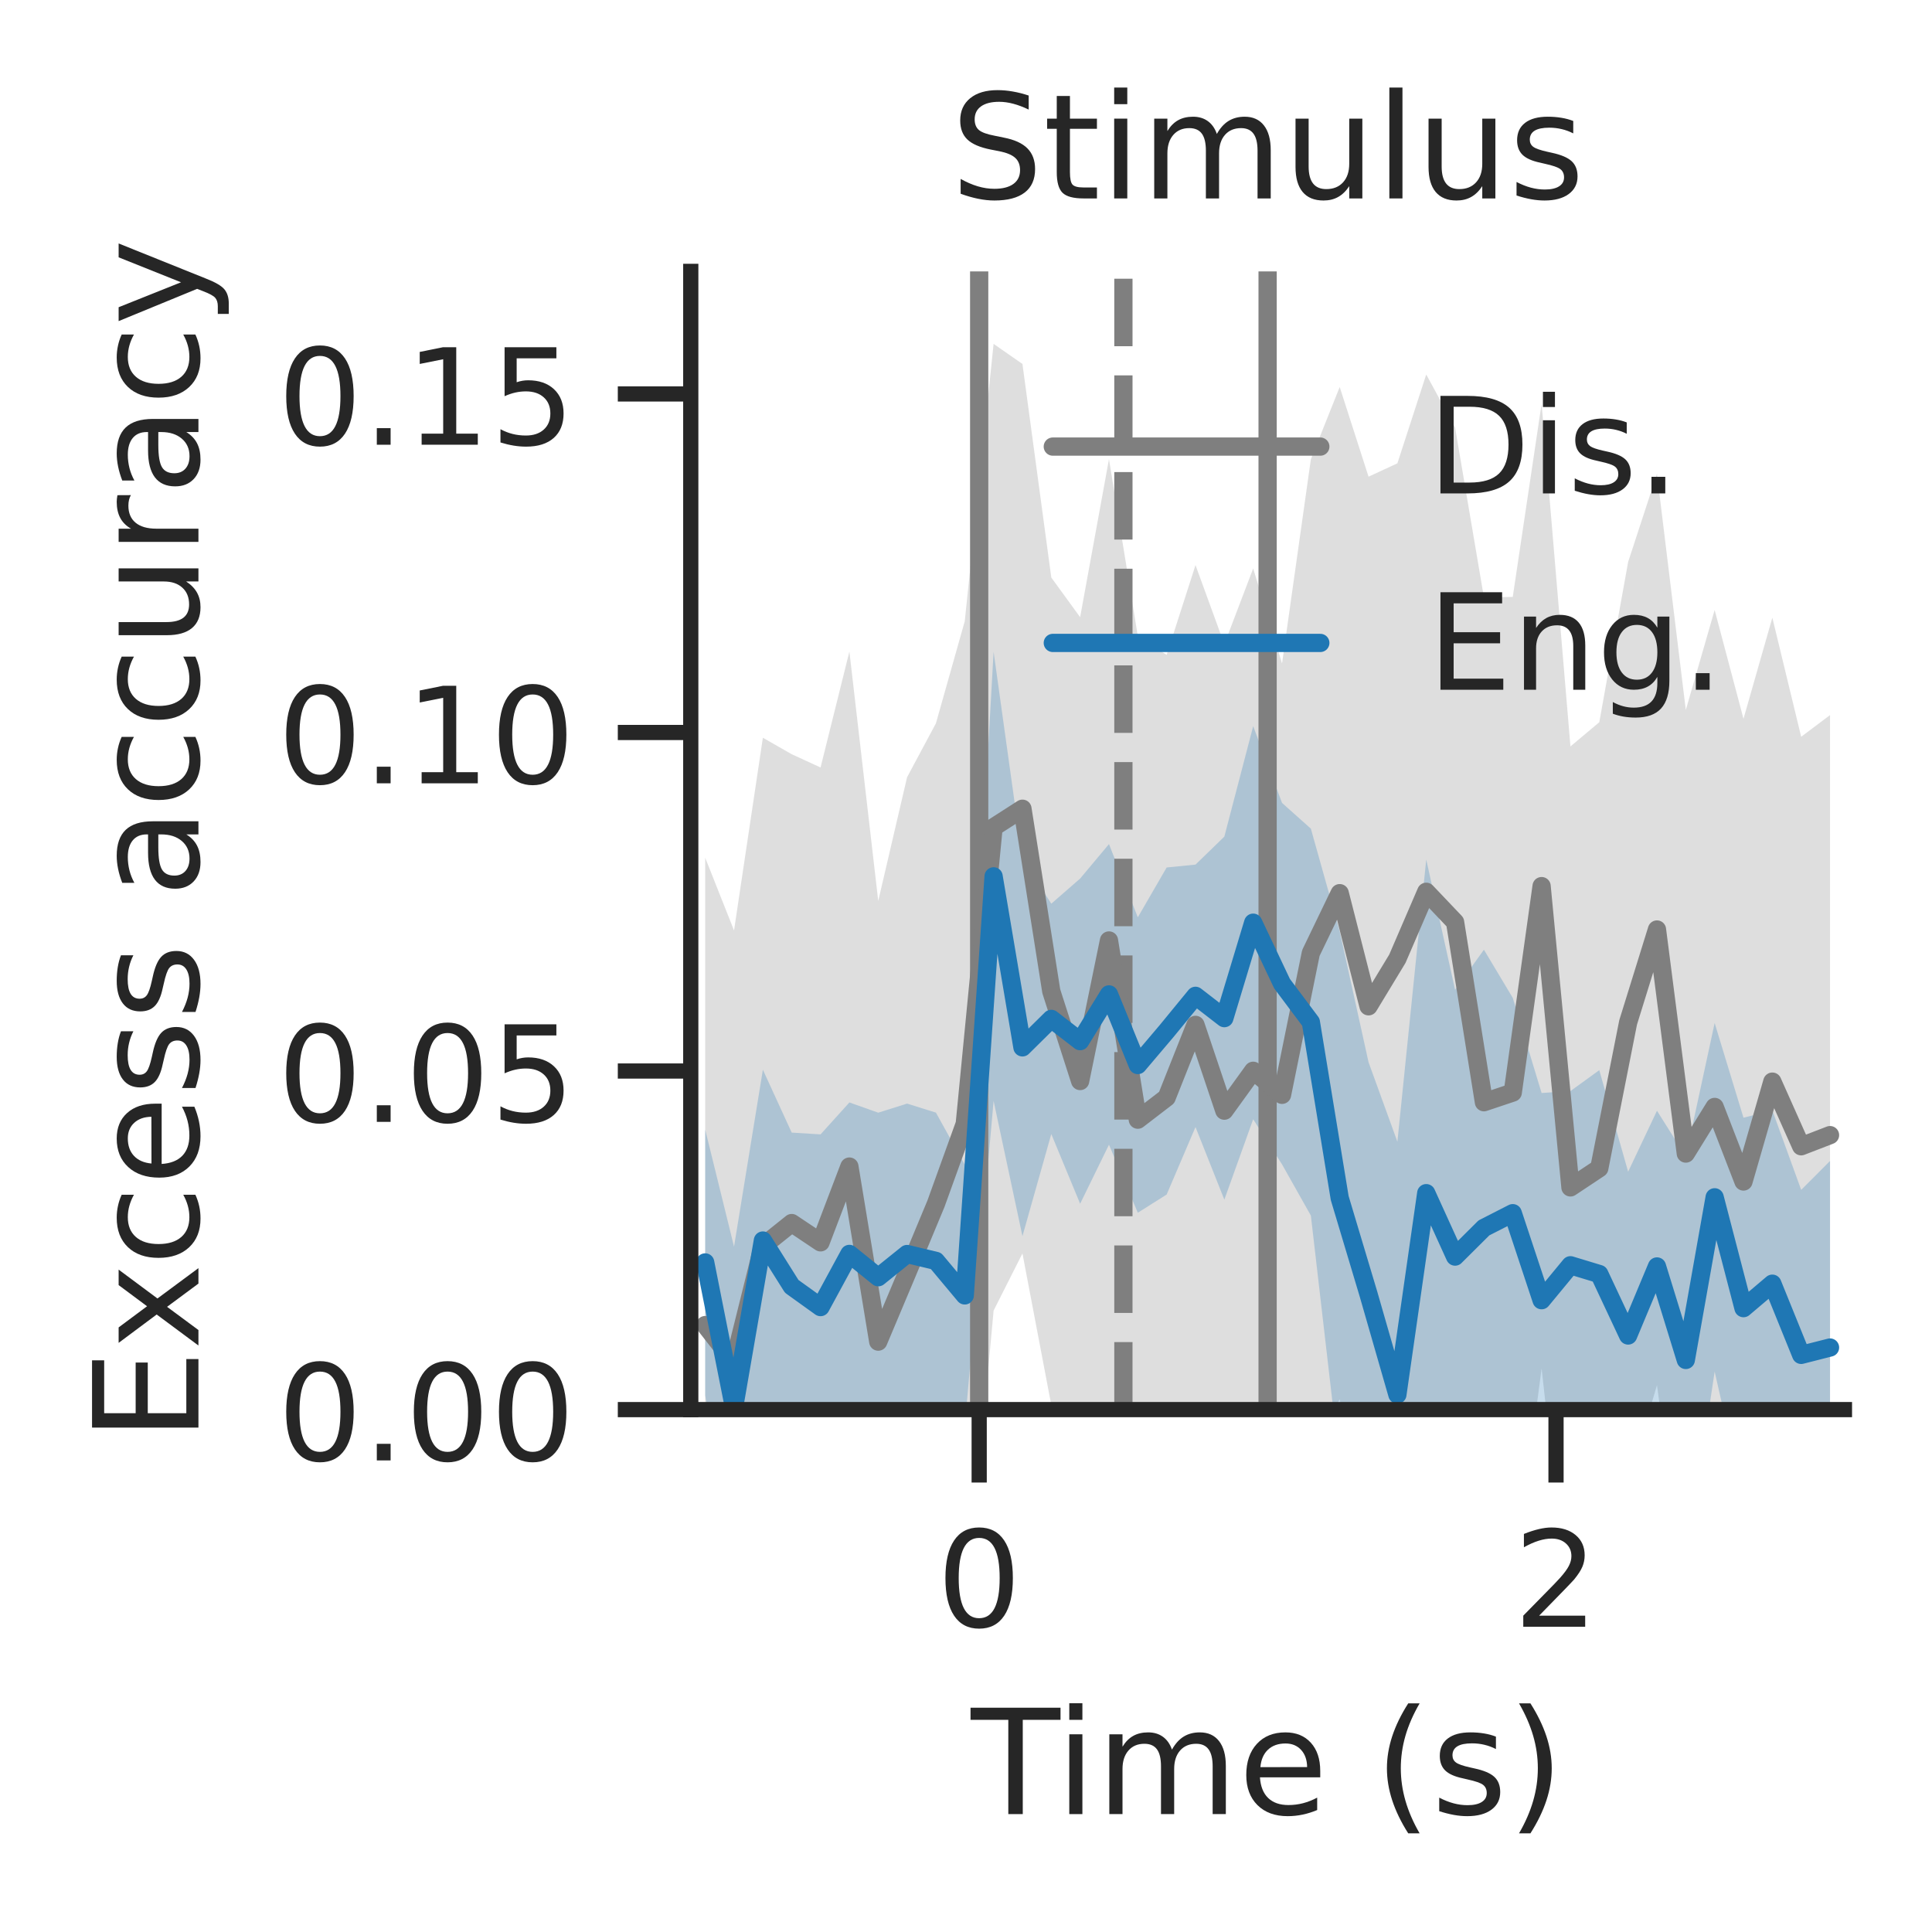
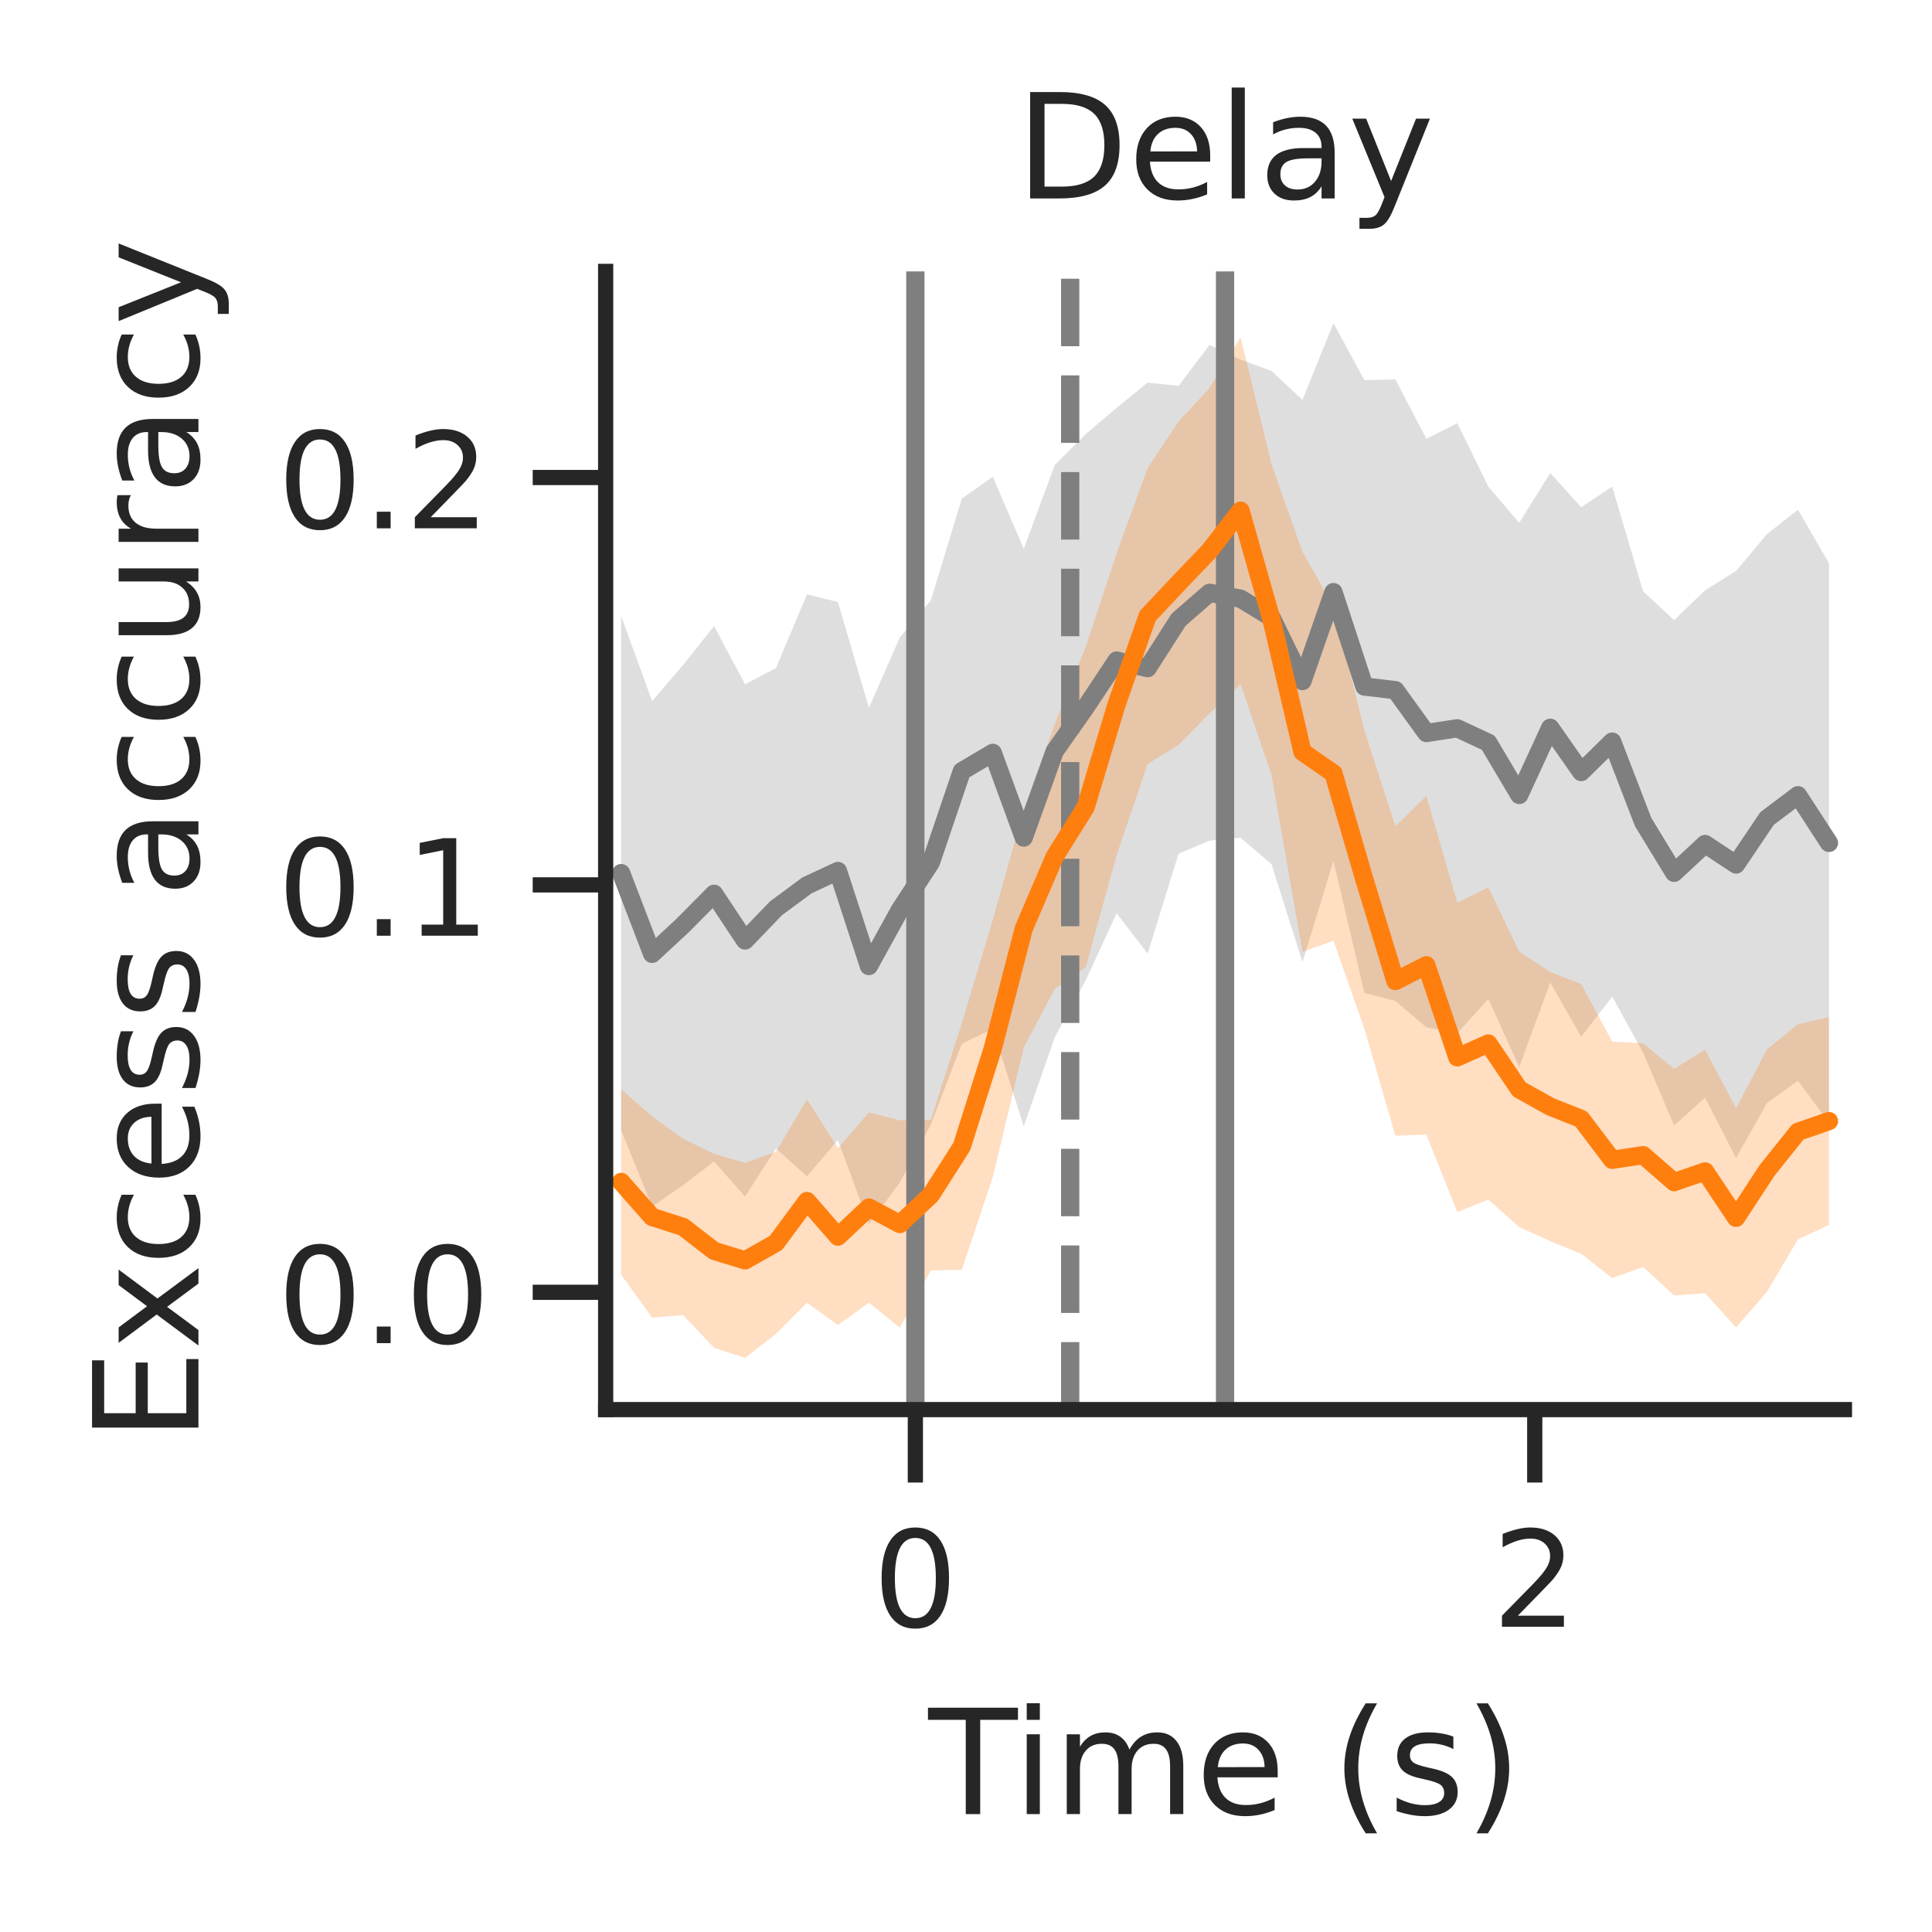
<svg xmlns="http://www.w3.org/2000/svg" xmlns:xlink="http://www.w3.org/1999/xlink" width="158.88pt" height="158.88pt" viewBox="0 0 158.88 158.88" version="1.1">
  <defs>
    <style type="text/css">*{stroke-linejoin: round; stroke-linecap: butt}</style>
  </defs>
  <g id="figure_1">
    <g id="patch_1">
      <path d="M 0 158.88  L 158.88 158.88  L 158.88 0  L 0 0  z " style="fill: #ffffff" />
    </g>
    <g id="axes_1">
      <g id="patch_2">
-         <path d="M 56.806 115.92  L 151.68 115.92  L 151.68 22.318  L 56.806 22.318  z " style="fill: #ffffff" />
+         <path d="M 49.807 115.92  L 151.68 115.92  L 151.68 22.318  L 49.807 22.318  z " style="fill: #ffffff" />
      </g>
      <g id="matplotlib.axis_1">
        <g id="xtick_1">
          <g id="line2d_1">
            <defs>
-               <path id="m1f4d0ebee4" d="M 0 0  L 0 6  " style="stroke: #262626; stroke-width: 1.25" />
+               <path id="me24b5e9273" d="M 0 0  L 0 6  " style="stroke: #262626; stroke-width: 1.25" />
            </defs>
            <g>
-               <use xlink:href="#m1f4d0ebee4" x="80.524" y="115.92" style="fill: #262626; stroke: #262626; stroke-width: 1.25" />
+               <use xlink:href="#me24b5e9273" x="75.275" y="115.92" style="fill: #262626; stroke: #262626; stroke-width: 1.25" />
            </g>
          </g>
          <g id="text_1">
-             <g style="fill: #262626" transform="translate(77.02496 133.7781) scale(0.11 -0.11)">
+             <g style="fill: #262626" transform="translate(71.7759 133.7781) scale(0.11 -0.11)">
              <defs>
                <path id="DejaVuSans-30" d="M 2034 4250  Q 1547 4250 1301 3770  Q 1056 3291 1056 2328  Q 1056 1369 1301 889  Q 1547 409 2034 409  Q 2525 409 2770 889  Q 3016 1369 3016 2328  Q 3016 3291 2770 3770  Q 2525 4250 2034 4250  z M 2034 4750  Q 2819 4750 3233 4129  Q 3647 3509 3647 2328  Q 3647 1150 3233 529  Q 2819 -91 2034 -91  Q 1250 -91 836 529  Q 422 1150 422 2328  Q 422 3509 836 4129  Q 1250 4750 2034 4750  z " transform="scale(0.015625)" />
              </defs>
              <use xlink:href="#DejaVuSans-30" />
            </g>
          </g>
        </g>
        <g id="xtick_2">
          <g id="line2d_2">
            <g>
-               <use xlink:href="#m1f4d0ebee4" x="127.961" y="115.92" style="fill: #262626; stroke: #262626; stroke-width: 1.25" />
+               <use xlink:href="#me24b5e9273" x="126.211" y="115.92" style="fill: #262626; stroke: #262626; stroke-width: 1.25" />
            </g>
          </g>
          <g id="text_2">
-             <g style="fill: #262626" transform="translate(124.4617 133.7781) scale(0.11 -0.11)">
+             <g style="fill: #262626" transform="translate(122.7121 133.7781) scale(0.11 -0.11)">
              <defs>
                <path id="DejaVuSans-32" d="M 1228 531  L 3431 531  L 3431 0  L 469 0  L 469 531  Q 828 903 1448 1529  Q 2069 2156 2228 2338  Q 2531 2678 2651 2914  Q 2772 3150 2772 3378  Q 2772 3750 2511 3984  Q 2250 4219 1831 4219  Q 1534 4219 1204 4116  Q 875 4013 500 3803  L 500 4441  Q 881 4594 1212 4672  Q 1544 4750 1819 4750  Q 2544 4750 2975 4387  Q 3406 4025 3406 3419  Q 3406 3131 3298 2873  Q 3191 2616 2906 2266  Q 2828 2175 2409 1742  Q 1991 1309 1228 531  z " transform="scale(0.015625)" />
              </defs>
              <use xlink:href="#DejaVuSans-32" />
            </g>
          </g>
        </g>
        <g id="text_3">
-           <g style="fill: #262626" transform="translate(79.84804 149.1839) scale(0.12 -0.12)">
+           <g style="fill: #262626" transform="translate(76.34867 149.1839) scale(0.12 -0.12)">
            <defs>
              <path id="DejaVuSans-54" d="M -19 4666  L 3928 4666  L 3928 4134  L 2272 4134  L 2272 0  L 1638 0  L 1638 4134  L -19 4134  L -19 4666  z " transform="scale(0.015625)" />
              <path id="DejaVuSans-69" d="M 603 3500  L 1178 3500  L 1178 0  L 603 0  L 603 3500  z M 603 4863  L 1178 4863  L 1178 4134  L 603 4134  L 603 4863  z " transform="scale(0.015625)" />
              <path id="DejaVuSans-6d" d="M 3328 2828  Q 3544 3216 3844 3400  Q 4144 3584 4550 3584  Q 5097 3584 5394 3201  Q 5691 2819 5691 2113  L 5691 0  L 5113 0  L 5113 2094  Q 5113 2597 4934 2840  Q 4756 3084 4391 3084  Q 3944 3084 3684 2787  Q 3425 2491 3425 1978  L 3425 0  L 2847 0  L 2847 2094  Q 2847 2600 2669 2842  Q 2491 3084 2119 3084  Q 1678 3084 1418 2786  Q 1159 2488 1159 1978  L 1159 0  L 581 0  L 581 3500  L 1159 3500  L 1159 2956  Q 1356 3278 1631 3431  Q 1906 3584 2284 3584  Q 2666 3584 2933 3390  Q 3200 3197 3328 2828  z " transform="scale(0.015625)" />
              <path id="DejaVuSans-65" d="M 3597 1894  L 3597 1613  L 953 1613  Q 991 1019 1311 708  Q 1631 397 2203 397  Q 2534 397 2845 478  Q 3156 559 3463 722  L 3463 178  Q 3153 47 2828 -22  Q 2503 -91 2169 -91  Q 1331 -91 842 396  Q 353 884 353 1716  Q 353 2575 817 3079  Q 1281 3584 2069 3584  Q 2775 3584 3186 3129  Q 3597 2675 3597 1894  z M 3022 2063  Q 3016 2534 2758 2815  Q 2500 3097 2075 3097  Q 1594 3097 1305 2825  Q 1016 2553 972 2059  L 3022 2063  z " transform="scale(0.015625)" />
              <path id="DejaVuSans-20" transform="scale(0.015625)" />
              <path id="DejaVuSans-28" d="M 1984 4856  Q 1566 4138 1362 3434  Q 1159 2731 1159 2009  Q 1159 1288 1364 580  Q 1569 -128 1984 -844  L 1484 -844  Q 1016 -109 783 600  Q 550 1309 550 2009  Q 550 2706 781 3412  Q 1013 4119 1484 4856  L 1984 4856  z " transform="scale(0.015625)" />
              <path id="DejaVuSans-73" d="M 2834 3397  L 2834 2853  Q 2591 2978 2328 3040  Q 2066 3103 1784 3103  Q 1356 3103 1142 2972  Q 928 2841 928 2578  Q 928 2378 1081 2264  Q 1234 2150 1697 2047  L 1894 2003  Q 2506 1872 2764 1633  Q 3022 1394 3022 966  Q 3022 478 2636 193  Q 2250 -91 1575 -91  Q 1294 -91 989 -36  Q 684 19 347 128  L 347 722  Q 666 556 975 473  Q 1284 391 1588 391  Q 1994 391 2212 530  Q 2431 669 2431 922  Q 2431 1156 2273 1281  Q 2116 1406 1581 1522  L 1381 1569  Q 847 1681 609 1914  Q 372 2147 372 2553  Q 372 3047 722 3315  Q 1072 3584 1716 3584  Q 2034 3584 2315 3537  Q 2597 3491 2834 3397  z " transform="scale(0.015625)" />
              <path id="DejaVuSans-29" d="M 513 4856  L 1013 4856  Q 1481 4119 1714 3412  Q 1947 2706 1947 2009  Q 1947 1309 1714 600  Q 1481 -109 1013 -844  L 513 -844  Q 928 -128 1133 580  Q 1338 1288 1338 2009  Q 1338 2731 1133 3434  Q 928 4138 513 4856  z " transform="scale(0.015625)" />
            </defs>
            <use xlink:href="#DejaVuSans-54" />
            <use xlink:href="#DejaVuSans-69" transform="translate(57.95898 0)" />
            <use xlink:href="#DejaVuSans-6d" transform="translate(85.74219 0)" />
            <use xlink:href="#DejaVuSans-65" transform="translate(183.1543 0)" />
            <use xlink:href="#DejaVuSans-20" transform="translate(244.6777 0)" />
            <use xlink:href="#DejaVuSans-28" transform="translate(276.4648 0)" />
            <use xlink:href="#DejaVuSans-73" transform="translate(315.4785 0)" />
            <use xlink:href="#DejaVuSans-29" transform="translate(367.5781 0)" />
          </g>
        </g>
      </g>
      <g id="matplotlib.axis_2">
        <g id="ytick_1">
          <g id="line2d_3">
            <defs>
-               <path id="m18b8940dee" d="M 0 0  L -6 0  " style="stroke: #262626; stroke-width: 1.25" />
+               <path id="m952d4ac8c6" d="M 0 0  L -6 0  " style="stroke: #262626; stroke-width: 1.25" />
            </defs>
            <g>
-               <use xlink:href="#m18b8940dee" x="56.806" y="115.92" style="fill: #262626; stroke: #262626; stroke-width: 1.25" />
+               <use xlink:href="#m952d4ac8c6" x="49.807" y="106.275" style="fill: #262626; stroke: #262626; stroke-width: 1.25" />
            </g>
          </g>
          <g id="text_4">
-             <g style="fill: #262626" transform="translate(22.81375 120.099) scale(0.11 -0.11)">
+             <g style="fill: #262626" transform="translate(22.81375 110.4543) scale(0.11 -0.11)">
              <defs>
                <path id="DejaVuSans-2e" d="M 684 794  L 1344 794  L 1344 0  L 684 0  L 684 794  z " transform="scale(0.015625)" />
              </defs>
              <use xlink:href="#DejaVuSans-30" />
              <use xlink:href="#DejaVuSans-2e" transform="translate(63.62305 0)" />
              <use xlink:href="#DejaVuSans-30" transform="translate(95.41016 0)" />
-               <use xlink:href="#DejaVuSans-30" transform="translate(159.0332 0)" />
            </g>
          </g>
        </g>
        <g id="ytick_2">
          <g id="line2d_4">
            <g>
-               <use xlink:href="#m18b8940dee" x="56.806" y="88.078" style="fill: #262626; stroke: #262626; stroke-width: 1.25" />
+               <use xlink:href="#m952d4ac8c6" x="49.807" y="72.771" style="fill: #262626; stroke: #262626; stroke-width: 1.25" />
            </g>
          </g>
          <g id="text_5">
-             <g style="fill: #262626" transform="translate(22.81375 92.25722) scale(0.11 -0.11)">
+             <g style="fill: #262626" transform="translate(22.81375 76.95026) scale(0.11 -0.11)">
              <defs>
-                 <path id="DejaVuSans-35" d="M 691 4666  L 3169 4666  L 3169 4134  L 1269 4134  L 1269 2991  Q 1406 3038 1543 3061  Q 1681 3084 1819 3084  Q 2600 3084 3056 2656  Q 3513 2228 3513 1497  Q 3513 744 3044 326  Q 2575 -91 1722 -91  Q 1428 -91 1123 -41  Q 819 9 494 109  L 494 744  Q 775 591 1075 516  Q 1375 441 1709 441  Q 2250 441 2565 725  Q 2881 1009 2881 1497  Q 2881 1984 2565 2268  Q 2250 2553 1709 2553  Q 1456 2553 1204 2497  Q 953 2441 691 2322  L 691 4666  z " transform="scale(0.015625)" />
+                 <path id="DejaVuSans-31" d="M 794 531  L 1825 531  L 1825 4091  L 703 3866  L 703 4441  L 1819 4666  L 2450 4666  L 2450 531  L 3481 531  L 3481 0  L 794 0  L 794 531  z " transform="scale(0.015625)" />
              </defs>
              <use xlink:href="#DejaVuSans-30" />
              <use xlink:href="#DejaVuSans-2e" transform="translate(63.62305 0)" />
-               <use xlink:href="#DejaVuSans-30" transform="translate(95.41016 0)" />
-               <use xlink:href="#DejaVuSans-35" transform="translate(159.0332 0)" />
+               <use xlink:href="#DejaVuSans-31" transform="translate(95.41016 0)" />
            </g>
          </g>
        </g>
        <g id="ytick_3">
          <g id="line2d_5">
            <g>
-               <use xlink:href="#m18b8940dee" x="56.806" y="60.236" style="fill: #262626; stroke: #262626; stroke-width: 1.25" />
+               <use xlink:href="#m952d4ac8c6" x="49.807" y="39.267" style="fill: #262626; stroke: #262626; stroke-width: 1.25" />
            </g>
          </g>
          <g id="text_6">
-             <g style="fill: #262626" transform="translate(22.81375 64.41546) scale(0.11 -0.11)">
-               <defs>
-                 <path id="DejaVuSans-31" d="M 794 531  L 1825 531  L 1825 4091  L 703 3866  L 703 4441  L 1819 4666  L 2450 4666  L 2450 531  L 3481 531  L 3481 0  L 794 0  L 794 531  z " transform="scale(0.015625)" />
-               </defs>
+             <g style="fill: #262626" transform="translate(22.81375 43.44623) scale(0.11 -0.11)">
              <use xlink:href="#DejaVuSans-30" />
              <use xlink:href="#DejaVuSans-2e" transform="translate(63.62305 0)" />
-               <use xlink:href="#DejaVuSans-31" transform="translate(95.41016 0)" />
-               <use xlink:href="#DejaVuSans-30" transform="translate(159.0332 0)" />
+               <use xlink:href="#DejaVuSans-32" transform="translate(95.41016 0)" />
            </g>
          </g>
        </g>
-         <g id="ytick_4">
-           <g id="line2d_6">
-             <g>
-               <use xlink:href="#m18b8940dee" x="56.806" y="32.395" style="fill: #262626; stroke: #262626; stroke-width: 1.25" />
-             </g>
-           </g>
-           <g id="text_7">
-             <g style="fill: #262626" transform="translate(22.81375 36.5737) scale(0.11 -0.11)">
-               <use xlink:href="#DejaVuSans-30" />
-               <use xlink:href="#DejaVuSans-2e" transform="translate(63.62305 0)" />
-               <use xlink:href="#DejaVuSans-31" transform="translate(95.41016 0)" />
-               <use xlink:href="#DejaVuSans-35" transform="translate(159.0332 0)" />
-             </g>
-           </g>
-         </g>
-         <g id="text_8">
+         <g id="text_7">
          <g style="fill: #262626" transform="translate(16.31812 118.5768) rotate(-90) scale(0.12 -0.12)">
            <defs>
              <path id="DejaVuSans-45" d="M 628 4666  L 3578 4666  L 3578 4134  L 1259 4134  L 1259 2753  L 3481 2753  L 3481 2222  L 1259 2222  L 1259 531  L 3634 531  L 3634 0  L 628 0  L 628 4666  z " transform="scale(0.015625)" />
              <path id="DejaVuSans-78" d="M 3513 3500  L 2247 1797  L 3578 0  L 2900 0  L 1881 1375  L 863 0  L 184 0  L 1544 1831  L 300 3500  L 978 3500  L 1906 2253  L 2834 3500  L 3513 3500  z " transform="scale(0.015625)" />
              <path id="DejaVuSans-63" d="M 3122 3366  L 3122 2828  Q 2878 2963 2633 3030  Q 2388 3097 2138 3097  Q 1578 3097 1268 2742  Q 959 2388 959 1747  Q 959 1106 1268 751  Q 1578 397 2138 397  Q 2388 397 2633 464  Q 2878 531 3122 666  L 3122 134  Q 2881 22 2623 -34  Q 2366 -91 2075 -91  Q 1284 -91 818 406  Q 353 903 353 1747  Q 353 2603 823 3093  Q 1294 3584 2113 3584  Q 2378 3584 2631 3529  Q 2884 3475 3122 3366  z " transform="scale(0.015625)" />
              <path id="DejaVuSans-61" d="M 2194 1759  Q 1497 1759 1228 1600  Q 959 1441 959 1056  Q 959 750 1161 570  Q 1363 391 1709 391  Q 2188 391 2477 730  Q 2766 1069 2766 1631  L 2766 1759  L 2194 1759  z M 3341 1997  L 3341 0  L 2766 0  L 2766 531  Q 2569 213 2275 61  Q 1981 -91 1556 -91  Q 1019 -91 701 211  Q 384 513 384 1019  Q 384 1609 779 1909  Q 1175 2209 1959 2209  L 2766 2209  L 2766 2266  Q 2766 2663 2505 2880  Q 2244 3097 1772 3097  Q 1472 3097 1187 3025  Q 903 2953 641 2809  L 641 3341  Q 956 3463 1253 3523  Q 1550 3584 1831 3584  Q 2591 3584 2966 3190  Q 3341 2797 3341 1997  z " transform="scale(0.015625)" />
              <path id="DejaVuSans-75" d="M 544 1381  L 544 3500  L 1119 3500  L 1119 1403  Q 1119 906 1312 657  Q 1506 409 1894 409  Q 2359 409 2629 706  Q 2900 1003 2900 1516  L 2900 3500  L 3475 3500  L 3475 0  L 2900 0  L 2900 538  Q 2691 219 2414 64  Q 2138 -91 1772 -91  Q 1169 -91 856 284  Q 544 659 544 1381  z M 1991 3584  L 1991 3584  z " transform="scale(0.015625)" />
              <path id="DejaVuSans-72" d="M 2631 2963  Q 2534 3019 2420 3045  Q 2306 3072 2169 3072  Q 1681 3072 1420 2755  Q 1159 2438 1159 1844  L 1159 0  L 581 0  L 581 3500  L 1159 3500  L 1159 2956  Q 1341 3275 1631 3429  Q 1922 3584 2338 3584  Q 2397 3584 2469 3576  Q 2541 3569 2628 3553  L 2631 2963  z " transform="scale(0.015625)" />
              <path id="DejaVuSans-79" d="M 2059 -325  Q 1816 -950 1584 -1140  Q 1353 -1331 966 -1331  L 506 -1331  L 506 -850  L 844 -850  Q 1081 -850 1212 -737  Q 1344 -625 1503 -206  L 1606 56  L 191 3500  L 800 3500  L 1894 763  L 2988 3500  L 3597 3500  L 2059 -325  z " transform="scale(0.015625)" />
            </defs>
            <use xlink:href="#DejaVuSans-45" />
            <use xlink:href="#DejaVuSans-78" transform="translate(63.18359 0)" />
            <use xlink:href="#DejaVuSans-63" transform="translate(120.6133 0)" />
            <use xlink:href="#DejaVuSans-65" transform="translate(175.5938 0)" />
            <use xlink:href="#DejaVuSans-73" transform="translate(237.1172 0)" />
            <use xlink:href="#DejaVuSans-73" transform="translate(289.2168 0)" />
            <use xlink:href="#DejaVuSans-20" transform="translate(341.3164 0)" />
            <use xlink:href="#DejaVuSans-61" transform="translate(373.1035 0)" />
            <use xlink:href="#DejaVuSans-63" transform="translate(434.3828 0)" />
            <use xlink:href="#DejaVuSans-63" transform="translate(489.3633 0)" />
            <use xlink:href="#DejaVuSans-75" transform="translate(544.3438 0)" />
            <use xlink:href="#DejaVuSans-72" transform="translate(607.7227 0)" />
            <use xlink:href="#DejaVuSans-61" transform="translate(648.8359 0)" />
            <use xlink:href="#DejaVuSans-63" transform="translate(710.1152 0)" />
            <use xlink:href="#DejaVuSans-79" transform="translate(765.0957 0)" />
          </g>
        </g>
      </g>
      <g id="FillBetweenPolyCollection_1">
-         <path d="M 57.992 70.535  L 57.992 147.403  L 60.364 147.497  L 62.736 144.287  L 65.107 139.135  L 67.479 141.214  L 69.851 138.285  L 72.223 146.572  L 74.595 145.47  L 76.967 138.511  L 79.338 133.764  L 81.71 107.777  L 84.082 103.079  L 86.454 115.547  L 88.826 127.045  L 91.198 116.922  L 93.569 131.846  L 95.941 126.658  L 98.313 122.09  L 100.685 129.694  L 103.057 129.363  L 105.429 125.504  L 107.8 118.974  L 110.172 115.075  L 112.544 126.307  L 114.916 119.576  L 117.288 115.874  L 119.66 116.509  L 122.032 132.154  L 124.403 130.612  L 126.775 112.533  L 129.147 133.91  L 131.519 132.75  L 133.891 121.942  L 136.263 113.913  L 138.634 131.343  L 141.006 131.896  L 143.378 135.212  L 145.75 127.101  L 148.122 127.939  L 150.494 127.889  L 150.494 58.806  L 150.494 58.806  L 148.122 60.589  L 145.75 50.797  L 143.378 59.111  L 141.006 50.164  L 138.634 58.385  L 136.263 38.964  L 133.891 46.214  L 131.519 59.393  L 129.147 61.384  L 126.775 33.207  L 124.403 49.086  L 122.032 49.133  L 119.66 35.154  L 117.288 30.798  L 114.916 38.103  L 112.544 39.201  L 110.172 31.826  L 107.8 37.768  L 105.429 54.561  L 103.057 46.748  L 100.685 52.979  L 98.313 46.474  L 95.941 53.855  L 93.569 52.31  L 91.198 37.759  L 88.826 50.755  L 86.454 47.494  L 84.082 29.932  L 81.71 28.279  L 79.338 51.088  L 76.967 59.484  L 74.595 63.916  L 72.223 74.088  L 69.851 53.582  L 67.479 63.115  L 65.107 62.024  L 62.736 60.668  L 60.364 76.517  L 57.992 70.535  z " clip-path="url(#p8d780cfa5c)" style="fill: #7f7f7f; fill-opacity: 0.25" />
+         <path d="M 51.081 50.657  L 51.081 92.946  L 53.627 99.227  L 56.174 97.463  L 58.721 95.519  L 61.268 98.405  L 63.815 94.447  L 66.361 96.744  L 68.908 93.743  L 71.455 100.676  L 74.002 97.238  L 76.549 92.476  L 79.095 85.84  L 81.642 84.614  L 84.189 92.627  L 86.736 85.308  L 89.283 80.618  L 91.83 75.103  L 94.376 78.424  L 96.923 70.199  L 99.47 69.131  L 102.017 68.891  L 104.564 71.066  L 107.11 79.125  L 109.657 70.809  L 112.204 81.651  L 114.751 82.315  L 117.298 84.481  L 119.844 84.981  L 122.391 82.149  L 124.938 87.749  L 127.485 80.799  L 130.032 85.264  L 132.578 81.959  L 135.125 86.573  L 137.672 92.559  L 140.219 90.273  L 142.766 95.233  L 145.312 90.704  L 147.859 88.878  L 150.406 92.314  L 150.406 46.322  L 150.406 46.322  L 147.859 41.913  L 145.312 43.922  L 142.766 46.956  L 140.219 48.54  L 137.672 50.993  L 135.125 48.631  L 132.578 40.014  L 130.032 41.715  L 127.485 38.896  L 124.938 42.998  L 122.391 40.011  L 119.844 34.802  L 117.298 36.08  L 114.751 31.198  L 112.204 31.264  L 109.657 26.573  L 107.11 32.887  L 104.564 30.502  L 102.017 29.573  L 99.47 28.361  L 96.923 31.73  L 94.376 31.464  L 91.83 33.541  L 89.283 35.694  L 86.736 38.244  L 84.189 45.13  L 81.642 39.209  L 79.095 41  L 76.549 49.378  L 74.002 52.409  L 71.455 58.209  L 68.908 49.51  L 66.361 48.88  L 63.815 54.94  L 61.268 56.276  L 58.721 51.483  L 56.174 54.686  L 53.627 57.654  L 51.081 50.657  z " clip-path="url(#pb0ac28dce3)" style="fill: #7f7f7f; fill-opacity: 0.25" />
      </g>
      <g id="FillBetweenPolyCollection_2">
-         <path d="M 57.992 92.89  L 57.992 114.744  L 60.364 129  L 62.736 116.06  L 65.107 118.43  L 67.479 121.69  L 69.851 115.574  L 72.223 118.563  L 74.595 115.495  L 76.967 115.886  L 79.338 117.28  L 81.71 90.537  L 84.082 101.655  L 86.454 93.26  L 88.826 98.991  L 91.198 94.136  L 93.569 99.731  L 95.941 98.234  L 98.313 92.684  L 100.685 98.655  L 103.057 92.041  L 105.429 95.754  L 107.8 99.964  L 110.172 120.455  L 112.544 125.528  L 114.916 135.482  L 117.288 125.558  L 119.66 125.276  L 122.032 123.852  L 124.403 117.474  L 126.775 123.962  L 129.147 118.376  L 131.519 121.535  L 133.891 123.295  L 136.263 116.952  L 138.634 128.57  L 141.006 112.793  L 143.378 123.236  L 145.75 119.815  L 148.122 124.988  L 150.494 126.158  L 150.494 95.472  L 150.494 95.472  L 148.122 97.85  L 145.75 91.314  L 143.378 91.916  L 141.006 84.128  L 138.634 95.103  L 136.263 91.344  L 133.891 96.357  L 131.519 88.005  L 129.147 89.724  L 126.775 89.883  L 124.403 82.06  L 122.032 78.101  L 119.66 81.396  L 117.288 70.684  L 114.916 93.888  L 112.544 87.353  L 110.172 76.593  L 107.8 68.145  L 105.429 66.028  L 103.057 59.715  L 100.685 68.799  L 98.313 71.102  L 95.941 71.338  L 93.569 75.436  L 91.198 69.415  L 88.826 72.248  L 86.454 74.316  L 84.082 70.606  L 81.71 53.599  L 79.338 95.778  L 76.967 91.497  L 74.595 90.755  L 72.223 91.502  L 69.851 90.661  L 67.479 93.287  L 65.107 93.14  L 62.736 87.971  L 60.364 102.52  L 57.992 92.89  z " clip-path="url(#p8d780cfa5c)" style="fill: #1f77b4; fill-opacity: 0.25" />
+         <path d="M 51.081 89.567  L 51.081 104.828  L 53.627 108.354  L 56.174 108.144  L 58.721 110.839  L 61.268 111.665  L 63.815 109.695  L 66.361 107.127  L 68.908 108.975  L 71.455 107.126  L 74.002 109.184  L 76.549 104.471  L 79.095 104.427  L 81.642 96.808  L 84.189 86.158  L 86.736 81.324  L 89.283 79.54  L 91.83 70.319  L 94.376 62.833  L 96.923 61.249  L 99.47 58.669  L 102.017 56.256  L 104.564 63.735  L 107.11 78.275  L 109.657 77.359  L 112.204 84.609  L 114.751 93.399  L 117.298 93.299  L 119.844 99.674  L 122.391 98.65  L 124.938 100.916  L 127.485 102.068  L 130.032 103.105  L 132.578 105.103  L 135.125 104.189  L 137.672 106.53  L 140.219 106.348  L 142.766 109.162  L 145.312 106.22  L 147.859 101.922  L 150.406 100.739  L 150.406 83.646  L 150.406 83.646  L 147.859 84.231  L 145.312 86.291  L 142.766 91.14  L 140.219 86.32  L 137.672 87.899  L 135.125 85.803  L 132.578 85.655  L 130.032 80.926  L 127.485 79.943  L 124.938 78.254  L 122.391 72.975  L 119.844 74.228  L 117.298 65.463  L 114.751 67.954  L 112.204 60.078  L 109.657 49.846  L 107.11 45.388  L 104.564 38.175  L 102.017 27.732  L 99.47 31.911  L 96.923 34.655  L 94.376 38.482  L 91.83 45.49  L 89.283 53.205  L 86.736 59.551  L 84.189 66.574  L 81.642 75.649  L 79.095 84.139  L 76.549 92.084  L 74.002 92.134  L 71.455 91.482  L 68.908 94.415  L 66.361 90.405  L 63.815 94.717  L 61.268 95.63  L 58.721 94.892  L 56.174 93.646  L 53.627 91.807  L 51.081 89.567  z " clip-path="url(#pb0ac28dce3)" style="fill: #ff7f0e; fill-opacity: 0.25" />
+       </g>
+       <g id="line2d_6">
+         <path d="M 75.275 115.92  L 75.275 22.318  " clip-path="url(#pb0ac28dce3)" style="fill: none; stroke: #7f7f7f; stroke-width: 1.5; stroke-linecap: round" />
      </g>
      <g id="line2d_7">
-         <path d="M 80.524 115.92  L 80.524 22.318  " clip-path="url(#p8d780cfa5c)" style="fill: none; stroke: #7f7f7f; stroke-width: 1.5; stroke-linecap: round" />
+         <path d="M 88.009 115.92  L 88.009 22.318  " clip-path="url(#pb0ac28dce3)" style="fill: none; stroke-dasharray: 5.55,2.4; stroke-dashoffset: 0; stroke: #7f7f7f; stroke-width: 1.5" />
      </g>
      <g id="line2d_8">
-         <path d="M 92.384 115.92  L 92.384 22.318  " clip-path="url(#p8d780cfa5c)" style="fill: none; stroke-dasharray: 5.55,2.4; stroke-dashoffset: 0; stroke: #7f7f7f; stroke-width: 1.5" />
+         <path d="M 100.743 115.92  L 100.743 22.318  " clip-path="url(#pb0ac28dce3)" style="fill: none; stroke: #7f7f7f; stroke-width: 1.5; stroke-linecap: round" />
      </g>
      <g id="line2d_9">
-         <path d="M 104.243 115.92  L 104.243 22.318  " clip-path="url(#p8d780cfa5c)" style="fill: none; stroke: #7f7f7f; stroke-width: 1.5; stroke-linecap: round" />
+         <path d="M 51.081 71.801  L 53.627 78.44  L 56.174 76.075  L 58.721 73.501  L 61.268 77.341  L 63.815 74.693  L 66.361 72.812  L 68.908 71.626  L 71.455 79.443  L 74.002 74.823  L 76.549 70.927  L 79.095 63.42  L 81.642 61.911  L 84.189 68.879  L 86.736 61.776  L 89.283 58.156  L 91.83 54.322  L 94.376 54.944  L 96.923 50.965  L 99.47 48.746  L 102.017 49.232  L 104.564 50.784  L 107.11 56.006  L 109.657 48.691  L 112.204 56.458  L 114.751 56.756  L 117.298 60.281  L 119.844 59.891  L 122.391 61.08  L 124.938 65.373  L 127.485 59.848  L 130.032 63.49  L 132.578 60.986  L 135.125 67.602  L 137.672 71.776  L 140.219 69.407  L 142.766 71.094  L 145.312 67.313  L 147.859 65.395  L 150.406 69.318  " clip-path="url(#pb0ac28dce3)" style="fill: none; stroke: #7f7f7f; stroke-width: 1.5; stroke-linecap: round" />
      </g>
      <g id="line2d_10">
-         <path d="M 57.992 108.969  L 60.364 112.007  L 62.736 102.478  L 65.107 100.579  L 67.479 102.165  L 69.851 95.934  L 72.223 110.33  L 74.595 104.693  L 76.967 98.997  L 79.338 92.426  L 81.71 68.028  L 84.082 66.506  L 86.454 81.52  L 88.826 88.9  L 91.198 77.341  L 93.569 92.078  L 95.941 90.257  L 98.313 84.282  L 100.685 91.337  L 103.057 88.056  L 105.429 90.033  L 107.8 78.371  L 110.172 73.45  L 112.544 82.754  L 114.916 78.84  L 117.288 73.336  L 119.66 75.831  L 122.032 90.643  L 124.403 89.849  L 126.775 72.87  L 129.147 97.647  L 131.519 96.071  L 133.891 84.078  L 136.263 76.438  L 138.634 94.864  L 141.006 91.03  L 143.378 97.162  L 145.75 88.949  L 148.122 94.264  L 150.494 93.348  " clip-path="url(#p8d780cfa5c)" style="fill: none; stroke: #7f7f7f; stroke-width: 1.5; stroke-linecap: round" />
-       </g>
-       <g id="line2d_11">
-         <path d="M 57.992 103.817  L 60.364 115.76  L 62.736 102.016  L 65.107 105.785  L 67.479 107.489  L 69.851 103.117  L 72.223 105.033  L 74.595 103.125  L 76.967 103.692  L 79.338 106.529  L 81.71 72.068  L 84.082 86.131  L 86.454 83.788  L 88.826 85.62  L 91.198 81.776  L 93.569 87.584  L 95.941 84.786  L 98.313 81.893  L 100.685 83.727  L 103.057 75.878  L 105.429 80.891  L 107.8 84.055  L 110.172 98.524  L 112.544 106.44  L 114.916 114.685  L 117.288 98.121  L 119.66 103.336  L 122.032 100.977  L 124.403 99.767  L 126.775 106.923  L 129.147 104.05  L 131.519 104.77  L 133.891 109.826  L 136.263 104.148  L 138.634 111.837  L 141.006 98.461  L 143.378 107.576  L 145.75 105.565  L 148.122 111.419  L 150.494 110.815  " clip-path="url(#p8d780cfa5c)" style="fill: none; stroke: #1f77b4; stroke-width: 1.5; stroke-linecap: round" />
+         <path d="M 51.081 97.197  L 53.627 100.081  L 56.174 100.895  L 58.721 102.866  L 61.268 103.648  L 63.815 102.206  L 66.361 98.766  L 68.908 101.695  L 71.455 99.304  L 74.002 100.659  L 76.549 98.277  L 79.095 94.283  L 81.642 86.229  L 84.189 76.366  L 86.736 70.437  L 89.283 66.373  L 91.83 57.904  L 94.376 50.657  L 96.923 47.952  L 99.47 45.29  L 102.017 41.994  L 104.564 50.955  L 107.11 61.831  L 109.657 63.602  L 112.204 72.343  L 114.751 80.677  L 117.298 79.381  L 119.844 86.951  L 122.391 85.813  L 124.938 89.585  L 127.485 91.005  L 130.032 92.016  L 132.578 95.379  L 135.125 94.996  L 137.672 97.214  L 140.219 96.334  L 142.766 100.151  L 145.312 96.256  L 147.859 93.076  L 150.406 92.193  " clip-path="url(#pb0ac28dce3)" style="fill: none; stroke: #ff7f0e; stroke-width: 1.5; stroke-linecap: round" />
      </g>
      <g id="patch_3">
-         <path d="M 56.806 115.92  L 56.806 22.318  " style="fill: none; stroke: #262626; stroke-width: 1.25; stroke-linejoin: miter; stroke-linecap: square" />
+         <path d="M 49.807 115.92  L 49.807 22.318  " style="fill: none; stroke: #262626; stroke-width: 1.25; stroke-linejoin: miter; stroke-linecap: square" />
      </g>
      <g id="patch_4">
-         <path d="M 56.806 115.92  L 151.68 115.92  " style="fill: none; stroke: #262626; stroke-width: 1.25; stroke-linejoin: miter; stroke-linecap: square" />
+         <path d="M 49.807 115.92  L 151.68 115.92  " style="fill: none; stroke: #262626; stroke-width: 1.25; stroke-linejoin: miter; stroke-linecap: square" />
      </g>
-       <g id="text_9">
-         <g style="fill: #262626" transform="translate(78.17273 16.31812) scale(0.12 -0.12)">
+       <g id="text_8">
+         <g style="fill: #262626" transform="translate(83.53648 16.31812) scale(0.12 -0.12)">
          <defs>
-             <path id="DejaVuSans-53" d="M 3425 4513  L 3425 3897  Q 3066 4069 2747 4153  Q 2428 4238 2131 4238  Q 1616 4238 1336 4038  Q 1056 3838 1056 3469  Q 1056 3159 1242 3001  Q 1428 2844 1947 2747  L 2328 2669  Q 3034 2534 3370 2195  Q 3706 1856 3706 1288  Q 3706 609 3251 259  Q 2797 -91 1919 -91  Q 1588 -91 1214 -16  Q 841 59 441 206  L 441 856  Q 825 641 1194 531  Q 1563 422 1919 422  Q 2459 422 2753 634  Q 3047 847 3047 1241  Q 3047 1584 2836 1778  Q 2625 1972 2144 2069  L 1759 2144  Q 1053 2284 737 2584  Q 422 2884 422 3419  Q 422 4038 858 4394  Q 1294 4750 2059 4750  Q 2388 4750 2728 4690  Q 3069 4631 3425 4513  z " transform="scale(0.015625)" />
-             <path id="DejaVuSans-74" d="M 1172 4494  L 1172 3500  L 2356 3500  L 2356 3053  L 1172 3053  L 1172 1153  Q 1172 725 1289 603  Q 1406 481 1766 481  L 2356 481  L 2356 0  L 1766 0  Q 1100 0 847 248  Q 594 497 594 1153  L 594 3053  L 172 3053  L 172 3500  L 594 3500  L 594 4494  L 1172 4494  z " transform="scale(0.015625)" />
+             <path id="DejaVuSans-44" d="M 1259 4147  L 1259 519  L 2022 519  Q 2988 519 3436 956  Q 3884 1394 3884 2338  Q 3884 3275 3436 3711  Q 2988 4147 2022 4147  L 1259 4147  z M 628 4666  L 1925 4666  Q 3281 4666 3915 4102  Q 4550 3538 4550 2338  Q 4550 1131 3912 565  Q 3275 0 1925 0  L 628 0  L 628 4666  z " transform="scale(0.015625)" />
            <path id="DejaVuSans-6c" d="M 603 4863  L 1178 4863  L 1178 0  L 603 0  L 603 4863  z " transform="scale(0.015625)" />
          </defs>
-           <use xlink:href="#DejaVuSans-53" />
-           <use xlink:href="#DejaVuSans-74" transform="translate(63.47656 0)" />
-           <use xlink:href="#DejaVuSans-69" transform="translate(102.6855 0)" />
-           <use xlink:href="#DejaVuSans-6d" transform="translate(130.4688 0)" />
-           <use xlink:href="#DejaVuSans-75" transform="translate(227.8809 0)" />
-           <use xlink:href="#DejaVuSans-6c" transform="translate(291.2598 0)" />
-           <use xlink:href="#DejaVuSans-75" transform="translate(319.043 0)" />
-           <use xlink:href="#DejaVuSans-73" transform="translate(382.4219 0)" />
-         </g>
-       </g>
-       <g id="legend_1">
-         <g id="line2d_12">
-           <path d="M 86.578 36.726  L 97.578 36.726  L 108.578 36.726  " style="fill: none; stroke: #7f7f7f; stroke-width: 1.5; stroke-linecap: round" />
-         </g>
-         <g id="text_10">
-           <g style="fill: #262626" transform="translate(117.3784 40.57641) scale(0.11 -0.11)">
-             <defs>
-               <path id="DejaVuSans-44" d="M 1259 4147  L 1259 519  L 2022 519  Q 2988 519 3436 956  Q 3884 1394 3884 2338  Q 3884 3275 3436 3711  Q 2988 4147 2022 4147  L 1259 4147  z M 628 4666  L 1925 4666  Q 3281 4666 3915 4102  Q 4550 3538 4550 2338  Q 4550 1131 3912 565  Q 3275 0 1925 0  L 628 0  L 628 4666  z " transform="scale(0.015625)" />
-             </defs>
-             <use xlink:href="#DejaVuSans-44" />
-             <use xlink:href="#DejaVuSans-69" transform="translate(77.00195 0)" />
-             <use xlink:href="#DejaVuSans-73" transform="translate(104.7852 0)" />
-             <use xlink:href="#DejaVuSans-2e" transform="translate(156.8848 0)" />
-           </g>
-         </g>
-         <g id="line2d_13">
-           <path d="M 86.578 52.872  L 97.578 52.872  L 108.578 52.872  " style="fill: none; stroke: #1f77b4; stroke-width: 1.5; stroke-linecap: round" />
-         </g>
-         <g id="text_11">
-           <g style="fill: #262626" transform="translate(117.3784 56.72234) scale(0.11 -0.11)">
-             <defs>
-               <path id="DejaVuSans-6e" d="M 3513 2113  L 3513 0  L 2938 0  L 2938 2094  Q 2938 2591 2744 2837  Q 2550 3084 2163 3084  Q 1697 3084 1428 2787  Q 1159 2491 1159 1978  L 1159 0  L 581 0  L 581 3500  L 1159 3500  L 1159 2956  Q 1366 3272 1645 3428  Q 1925 3584 2291 3584  Q 2894 3584 3203 3211  Q 3513 2838 3513 2113  z " transform="scale(0.015625)" />
-               <path id="DejaVuSans-67" d="M 2906 1791  Q 2906 2416 2648 2759  Q 2391 3103 1925 3103  Q 1463 3103 1205 2759  Q 947 2416 947 1791  Q 947 1169 1205 825  Q 1463 481 1925 481  Q 2391 481 2648 825  Q 2906 1169 2906 1791  z M 3481 434  Q 3481 -459 3084 -895  Q 2688 -1331 1869 -1331  Q 1566 -1331 1297 -1286  Q 1028 -1241 775 -1147  L 775 -588  Q 1028 -725 1275 -790  Q 1522 -856 1778 -856  Q 2344 -856 2625 -561  Q 2906 -266 2906 331  L 2906 616  Q 2728 306 2450 153  Q 2172 0 1784 0  Q 1141 0 747 490  Q 353 981 353 1791  Q 353 2603 747 3093  Q 1141 3584 1784 3584  Q 2172 3584 2450 3431  Q 2728 3278 2906 2969  L 2906 3500  L 3481 3500  L 3481 434  z " transform="scale(0.015625)" />
-             </defs>
-             <use xlink:href="#DejaVuSans-45" />
-             <use xlink:href="#DejaVuSans-6e" transform="translate(63.18359 0)" />
-             <use xlink:href="#DejaVuSans-67" transform="translate(126.5625 0)" />
-             <use xlink:href="#DejaVuSans-2e" transform="translate(190.0391 0)" />
-           </g>
+           <use xlink:href="#DejaVuSans-44" />
+           <use xlink:href="#DejaVuSans-65" transform="translate(77.00195 0)" />
+           <use xlink:href="#DejaVuSans-6c" transform="translate(138.5254 0)" />
+           <use xlink:href="#DejaVuSans-61" transform="translate(166.3086 0)" />
+           <use xlink:href="#DejaVuSans-79" transform="translate(227.5879 0)" />
        </g>
      </g>
    </g>
  </g>
  <defs>
-     <clipPath id="p8d780cfa5c">
-       <rect x="56.806" y="22.318" width="94.874" height="93.602" />
+     <clipPath id="pb0ac28dce3">
+       <rect x="49.807" y="22.318" width="101.872" height="93.602" />
    </clipPath>
  </defs>
</svg>
